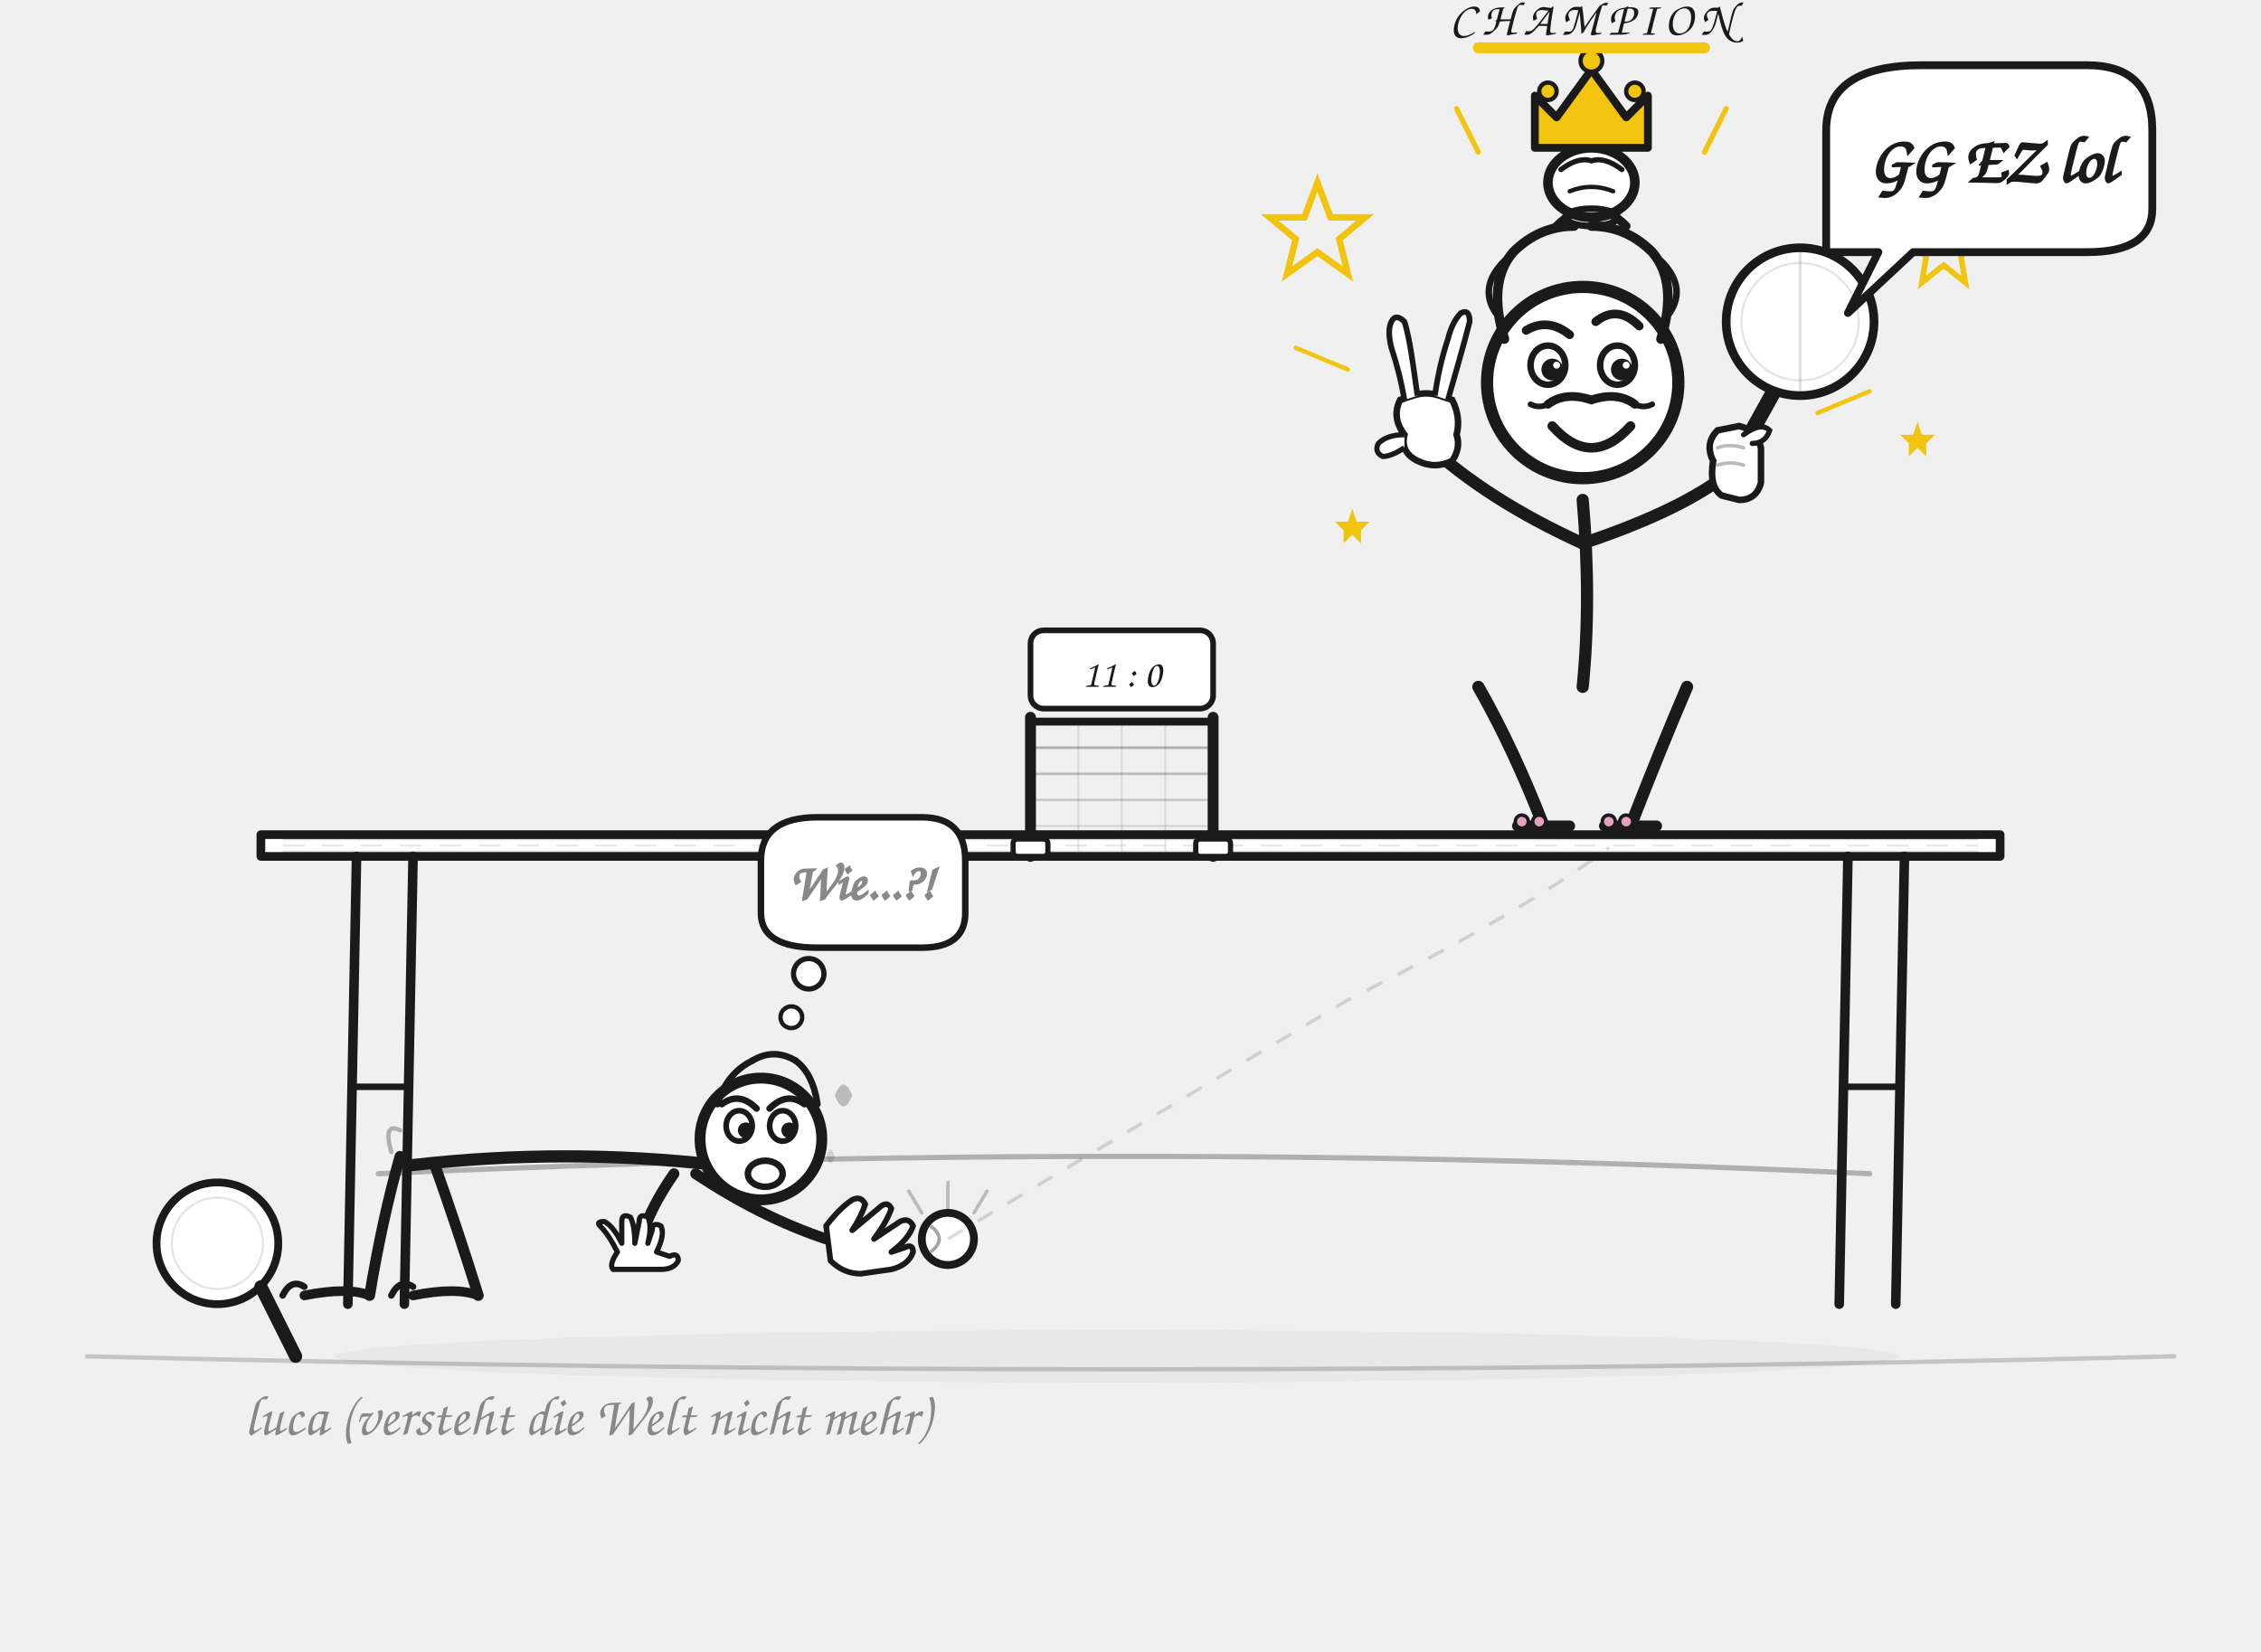
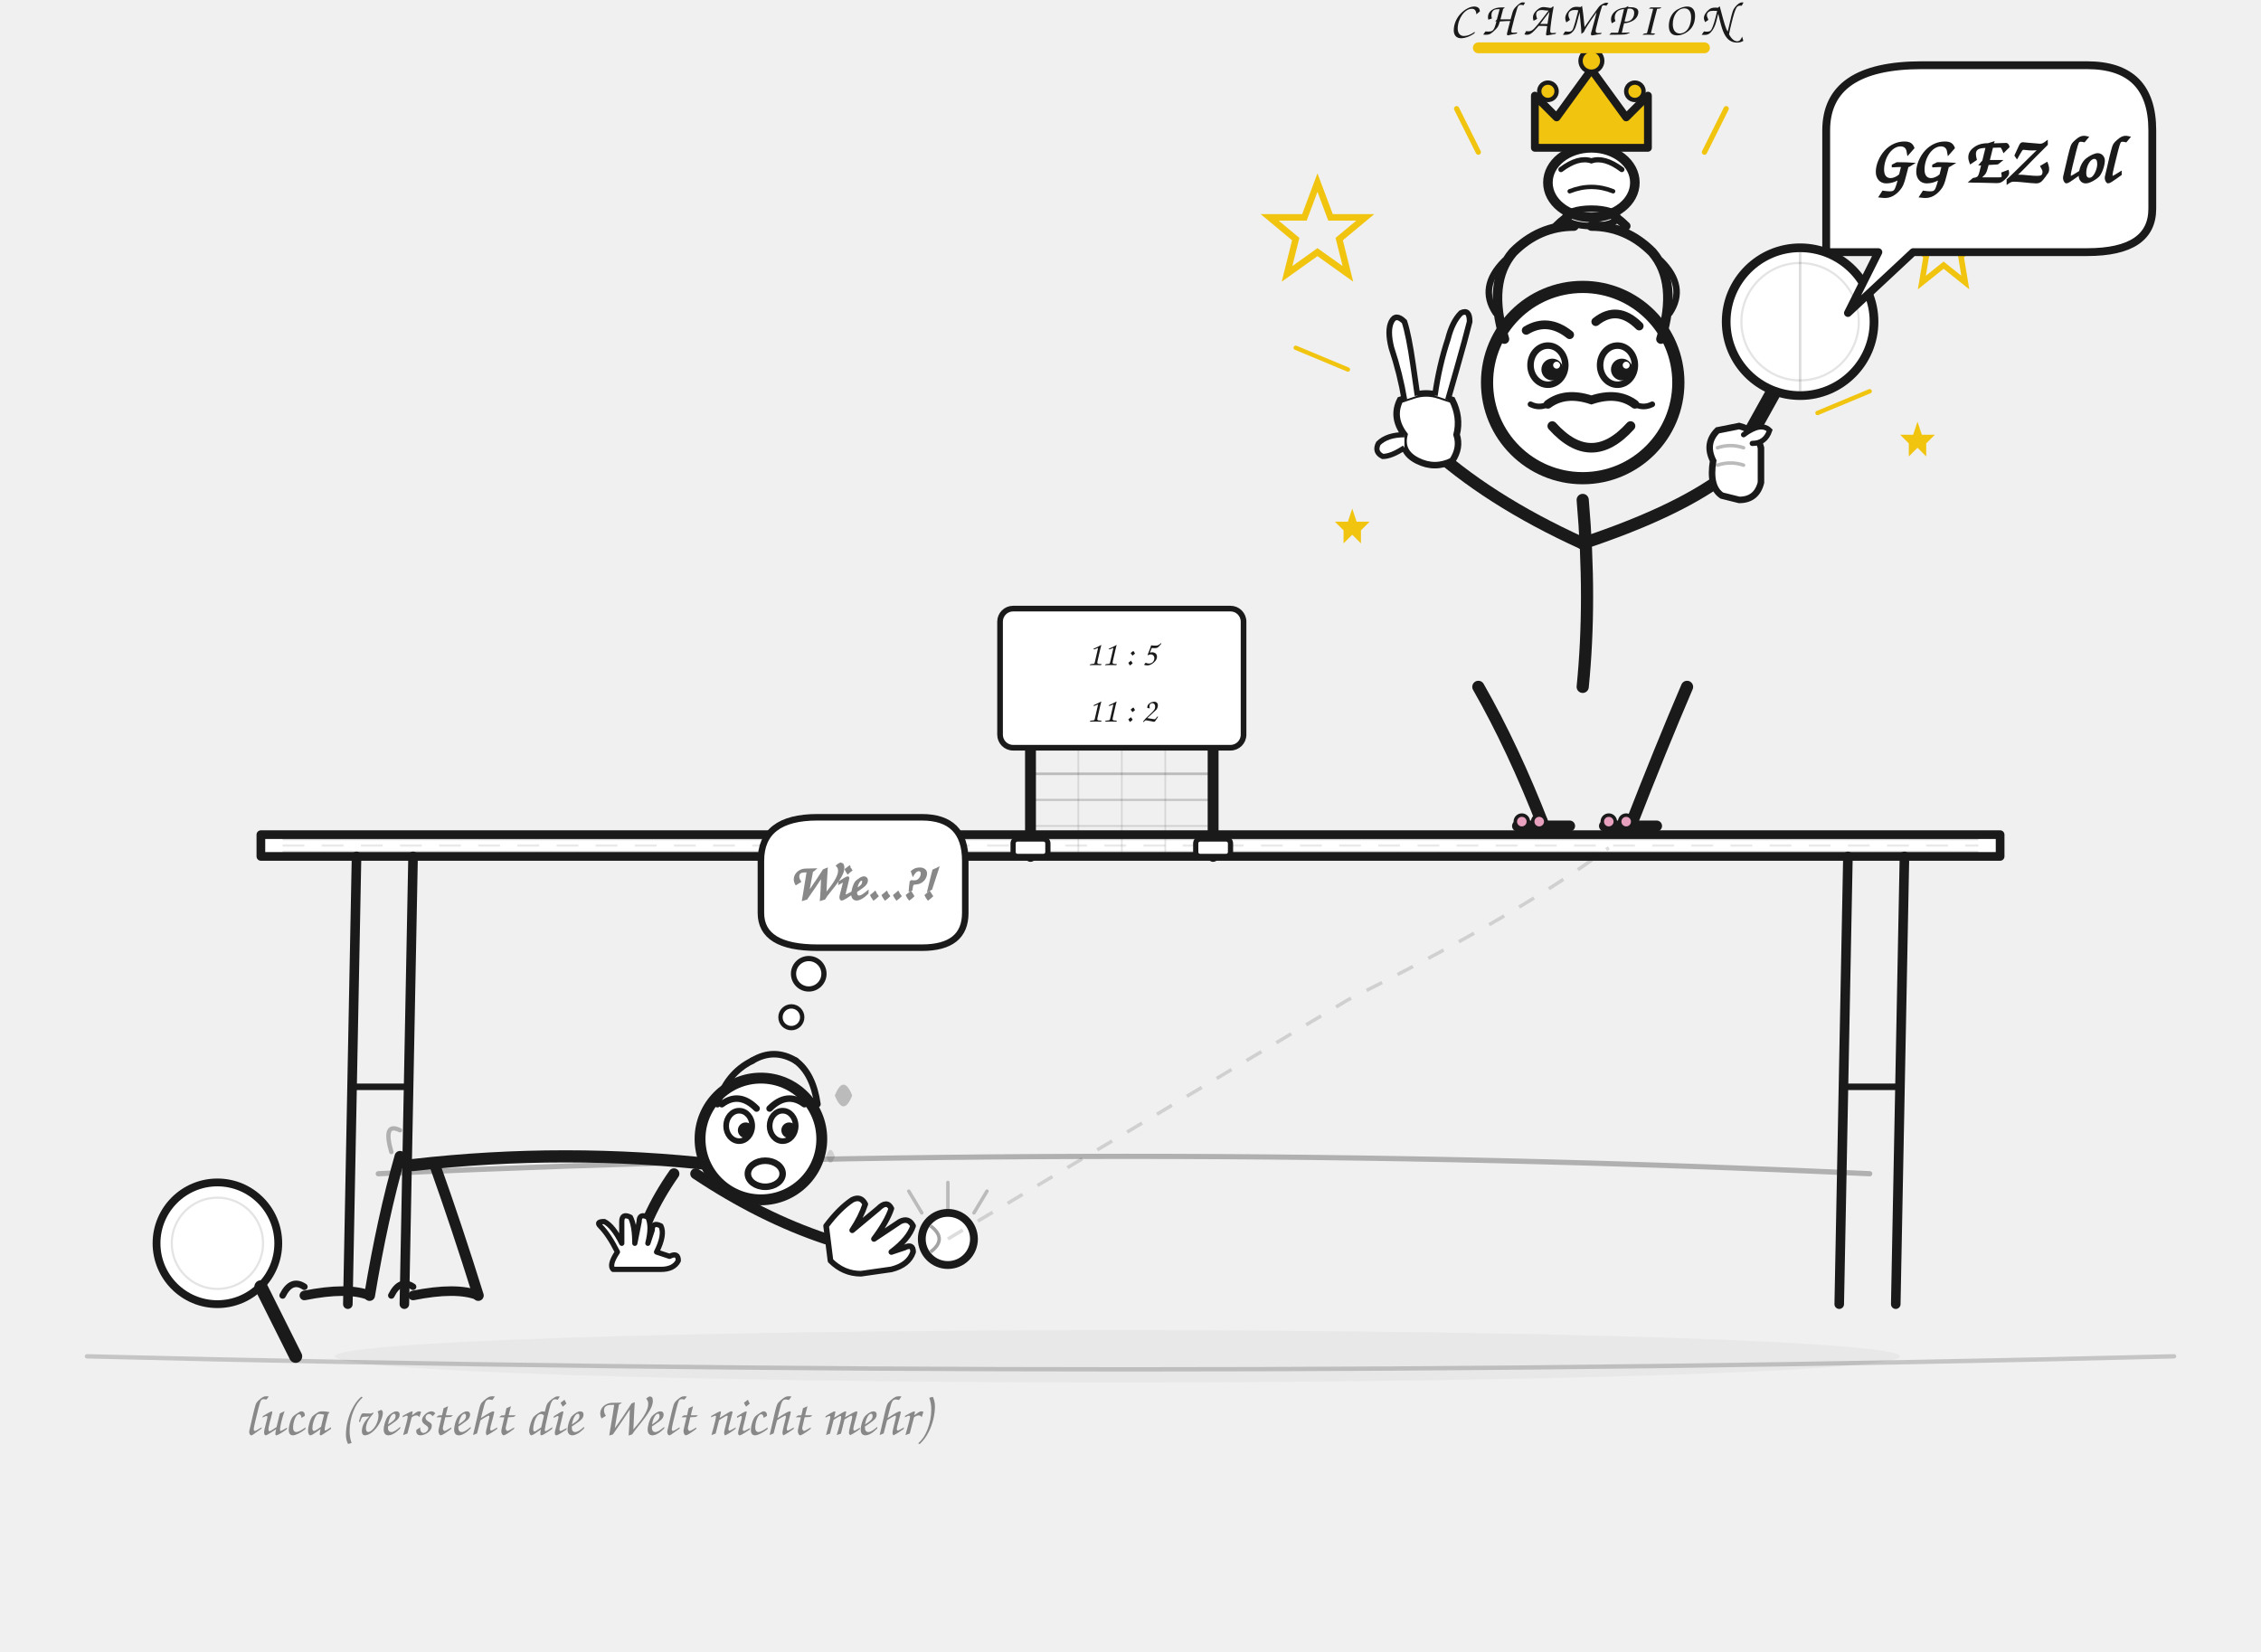
<svg xmlns="http://www.w3.org/2000/svg" viewBox="0 0 520 380">
  <path d="M20,312 Q260,318 500,312" fill="none" stroke="#1a1a1a" stroke-width="1" stroke-linecap="round" opacity="0.2" />
  <ellipse cx="257" cy="312" rx="180" ry="6" fill="#1a1a1a" opacity="0.04" />
  <path d="M60,192 L460,192 L460,197 L60,197 Z" fill="white" stroke="#1a1a1a" stroke-width="2" stroke-linejoin="round" />
  <line x1="65" y1="193" x2="455" y2="193" stroke="#1a1a1a" stroke-width="0.6" opacity="0.15" />
  <line x1="65" y1="196" x2="455" y2="196" stroke="#1a1a1a" stroke-width="0.6" opacity="0.15" />
  <line x1="65" y1="194.5" x2="455" y2="194.5" stroke="#1a1a1a" stroke-width="0.5" opacity="0.1" stroke-dasharray="5,4" />
  <line x1="82" y1="197" x2="80" y2="300" stroke="#1a1a1a" stroke-width="2.2" stroke-linecap="round" />
  <line x1="95" y1="197" x2="93" y2="300" stroke="#1a1a1a" stroke-width="2.2" stroke-linecap="round" />
  <line x1="81" y1="250" x2="94" y2="250" stroke="#1a1a1a" stroke-width="1.5" stroke-linecap="round" />
  <line x1="425" y1="197" x2="423" y2="300" stroke="#1a1a1a" stroke-width="2.2" stroke-linecap="round" />
  <line x1="438" y1="197" x2="436" y2="300" stroke="#1a1a1a" stroke-width="2.2" stroke-linecap="round" />
  <line x1="424" y1="250" x2="437" y2="250" stroke="#1a1a1a" stroke-width="1.5" stroke-linecap="round" />
  <path d="M87,270 Q260,262 430,270" fill="none" stroke="#1a1a1a" stroke-width="1.2" opacity="0.3" stroke-linecap="round" />
  <line x1="237" y1="165" x2="237" y2="197" stroke="#1a1a1a" stroke-width="2.5" stroke-linecap="round" />
  <line x1="279" y1="165" x2="279" y2="197" stroke="#1a1a1a" stroke-width="2.5" stroke-linecap="round" />
  <rect x="233" y="193" width="8" height="4" rx="1" fill="white" stroke="#1a1a1a" stroke-width="1.2" />
  <rect x="275" y="193" width="8" height="4" rx="1" fill="white" stroke="#1a1a1a" stroke-width="1.2" />
  <line x1="237" y1="166" x2="279" y2="166" stroke="#1a1a1a" stroke-width="1.8" stroke-linecap="round" />
  <line x1="238" y1="172" x2="278" y2="172" stroke="#1a1a1a" stroke-width="0.6" opacity="0.3" />
  <line x1="238" y1="178" x2="278" y2="178" stroke="#1a1a1a" stroke-width="0.6" opacity="0.25" />
  <line x1="238" y1="184" x2="278" y2="184" stroke="#1a1a1a" stroke-width="0.5" opacity="0.2" />
  <line x1="238" y1="190" x2="278" y2="190" stroke="#1a1a1a" stroke-width="0.4" opacity="0.15" />
  <line x1="248" y1="166" x2="248" y2="196" stroke="#1a1a1a" stroke-width="0.4" opacity="0.12" />
  <line x1="258" y1="166" x2="258" y2="196" stroke="#1a1a1a" stroke-width="0.4" opacity="0.12" />
  <line x1="268" y1="166" x2="268" y2="196" stroke="#1a1a1a" stroke-width="0.4" opacity="0.12" />
  <path d="M355,190 Q348,172 340,158" fill="none" stroke="#1a1a1a" stroke-width="2.8" stroke-linecap="round" />
  <path d="M375,190 Q382,172 388,158" fill="none" stroke="#1a1a1a" stroke-width="2.8" stroke-linecap="round" />
  <path d="M349,190 L361,190" stroke="#1a1a1a" stroke-width="2.5" stroke-linecap="round" />
  <path d="M369,190 L381,190" stroke="#1a1a1a" stroke-width="2.5" stroke-linecap="round" />
  <circle cx="350" cy="189" r="1.5" fill="#e8a0bf" stroke="#1a1a1a" stroke-width="0.8" />
  <circle cx="354" cy="189" r="1.5" fill="#e8a0bf" stroke="#1a1a1a" stroke-width="0.8" />
  <circle cx="370" cy="189" r="1.5" fill="#e8a0bf" stroke="#1a1a1a" stroke-width="0.8" />
  <circle cx="374" cy="189" r="1.5" fill="#e8a0bf" stroke="#1a1a1a" stroke-width="0.8" />
  <path d="M364,158 Q366,138 364,115" fill="none" stroke="#1a1a1a" stroke-width="2.8" stroke-linecap="round" />
  <circle cx="364" cy="88" r="22" fill="white" stroke="#1a1a1a" stroke-width="2.8" />
  <path d="M346,78 Q342,65 348,58 Q354,52 362,52" fill="none" stroke="#1a1a1a" stroke-width="2.2" stroke-linecap="round" />
  <path d="M382,78 Q386,65 380,58 Q374,52 366,52" fill="none" stroke="#1a1a1a" stroke-width="2.2" stroke-linecap="round" />
  <path d="M344,72 Q340,66 346,60" fill="none" stroke="#1a1a1a" stroke-width="1.5" stroke-linecap="round" />
  <path d="M384,72 Q388,66 382,60" fill="none" stroke="#1a1a1a" stroke-width="1.5" stroke-linecap="round" />
  <path d="M358,52 Q362,48 366,48 Q370,48 374,52" fill="none" stroke="#1a1a1a" stroke-width="2" stroke-linecap="round" />
  <ellipse cx="366" cy="42" rx="10" ry="8" fill="white" stroke="#1a1a1a" stroke-width="2.2" />
  <path d="M359,39 Q363,36 366,37 Q369,36 373,39" fill="none" stroke="#1a1a1a" stroke-width="1.2" stroke-linecap="round" />
  <path d="M361,44 Q366,42 371,44" fill="none" stroke="#1a1a1a" stroke-width="1" stroke-linecap="round" />
  <ellipse cx="366" cy="50" rx="6" ry="2" fill="none" stroke="#1a1a1a" stroke-width="1.5" />
  <ellipse cx="356" cy="84" rx="4" ry="4.5" fill="white" stroke="#1a1a1a" stroke-width="1.5" />
  <circle cx="357" cy="85" r="2.5" fill="#1a1a1a" />
  <circle cx="358" cy="84" r="0.8" fill="white" />
  <ellipse cx="372" cy="84" rx="4" ry="4.5" fill="white" stroke="#1a1a1a" stroke-width="1.5" />
  <circle cx="373" cy="85" r="2.5" fill="#1a1a1a" />
  <circle cx="374" cy="84" r="0.8" fill="white" />
  <path d="M351,76 Q356,73 361,77" fill="none" stroke="#1a1a1a" stroke-width="2" stroke-linecap="round" />
  <path d="M367,74 Q372,70 377,75" fill="none" stroke="#1a1a1a" stroke-width="2" stroke-linecap="round" />
  <path d="M356,93 Q360,90 366,92 Q372,90 376,93" fill="none" stroke="#1a1a1a" stroke-width="2" stroke-linecap="round" />
  <path d="M356,93 Q354,94 352,93" fill="none" stroke="#1a1a1a" stroke-width="1.3" stroke-linecap="round" />
  <path d="M376,93 Q378,94 380,93" fill="none" stroke="#1a1a1a" stroke-width="1.3" stroke-linecap="round" />
  <path d="M357,98 Q366,108 375,98" fill="none" stroke="#1a1a1a" stroke-width="2.2" stroke-linecap="round" />
  <path d="M353,34 L353,22 L358,27 L366,16 L374,27 L379,22 L379,34 Z" fill="#f1c40f" stroke="#1a1a1a" stroke-width="1.8" stroke-linejoin="round" />
  <circle cx="356" cy="21" r="2" fill="#f1c40f" stroke="#1a1a1a" stroke-width="1" />
  <circle cx="366" cy="14" r="2.5" fill="#f1c40f" stroke="#1a1a1a" stroke-width="1" />
  <circle cx="376" cy="21" r="2" fill="#f1c40f" stroke="#1a1a1a" stroke-width="1" />
  <path d="M364,125 Q385,118 396,110" fill="none" stroke="#1a1a1a" stroke-width="2.8" stroke-linecap="round" />
  <path d="M398,108 L408,90" stroke="#1a1a1a" stroke-width="3.5" stroke-linecap="round" />
  <circle cx="414" cy="74" r="17" fill="white" stroke="#1a1a1a" stroke-width="2" />
  <line x1="414" y1="58" x2="414" y2="90" stroke="#1a1a1a" stroke-width="0.6" opacity="0.15" />
  <circle cx="414" cy="74" r="13.5" fill="none" stroke="#1a1a1a" stroke-width="0.5" opacity="0.12" />
  <path d="M394,106 Q392,102 395,99 L400,98 Q404,99 405,103 L405,111 Q404,115 400,115 L396,114 Q393,112 394,106 Z" fill="white" stroke="#1a1a1a" stroke-width="1.5" />
  <path d="M395,103 Q398,102 401,103" fill="none" stroke="#1a1a1a" stroke-width="0.8" opacity="0.3" stroke-linecap="round" />
  <path d="M395,107 Q398,106 401,107" fill="none" stroke="#1a1a1a" stroke-width="0.8" opacity="0.3" stroke-linecap="round" />
  <path d="M401,100 Q405,97 407,99 Q406,102 403,102" fill="white" stroke="#1a1a1a" stroke-width="1.2" stroke-linecap="round" />
  <path d="M364,125 Q342,115 328,102" fill="none" stroke="#1a1a1a" stroke-width="2.8" stroke-linecap="round" />
  <path d="M323,100 Q320,96 322,92 L325,91 Q328,90 331,91 L334,92 Q336,96 335,100 Q336,103 334,106 Q330,108 326,106 Q322,104 323,100 Z" fill="white" stroke="#1a1a1a" stroke-width="1.5" />
  <path d="M323,92 Q322,86 320,80 Q319,76 320,74 Q321,72 323,74 Q324,77 325,84 L326,91" fill="white" stroke="#1a1a1a" stroke-width="1.3" />
  <path d="M330,91 Q331,84 333,78 Q334,74 336,72 Q338,71 338,74 Q337,78 335,85 L333,92" fill="white" stroke="#1a1a1a" stroke-width="1.3" />
  <path d="M323,100 Q319,100 317,102 Q316,104 318,105 Q320,105 323,103" fill="white" stroke="#1a1a1a" stroke-width="1.2" />
  <g class="hero-star-1">
    <path d="M300,50 L303,42 L306,50 L314,50 L308,55 L310,63 L303,58 L296,63 L298,55 L292,50 Z" fill="none" stroke="#f1c40f" stroke-width="1.5" />
  </g>
  <g class="hero-star-2">
    <path d="M445,55 L447,49 L449,55 L455,55 L451,59 L452,65 L447,61 L442,65 L443,59 L439,55 Z" fill="none" stroke="#f1c40f" stroke-width="1.3" />
  </g>
  <g class="hero-star-3">
    <path d="M310,120 L311,117 L312,120 L315,120 L313,122 L313,125 L311,123 L309,125 L309,122 L307,120 Z" fill="#f1c40f" stroke="none" />
  </g>
  <g class="hero-star-4">
    <path d="M440,100 L441,97 L442,100 L445,100 L443,102 L443,105 L441,103 L439,105 L439,102 L437,100 Z" fill="#f1c40f" stroke="none" />
  </g>
  <g class="hero-ray-1">
    <line x1="340" y1="35" x2="335" y2="25" stroke="#f1c40f" stroke-width="1.2" stroke-linecap="round" />
  </g>
  <g class="hero-ray-2">
    <line x1="392" y1="35" x2="397" y2="25" stroke="#f1c40f" stroke-width="1.2" stroke-linecap="round" />
  </g>
  <g class="hero-ray-3">
    <line x1="310" y1="85" x2="298" y2="80" stroke="#f1c40f" stroke-width="1" stroke-linecap="round" />
  </g>
  <g class="hero-ray-4">
    <line x1="418" y1="95" x2="430" y2="90" stroke="#f1c40f" stroke-width="1" stroke-linecap="round" />
  </g>
  <path d="M95,268 Q130,264 165,268" fill="none" stroke="#1a1a1a" stroke-width="2.8" stroke-linecap="round" />
  <circle cx="175" cy="262" r="14" fill="white" stroke="#1a1a1a" stroke-width="2.5" />
  <path d="M165,254 Q167,247 173,244" fill="none" stroke="#1a1a1a" stroke-width="1.5" stroke-linecap="round" />
  <path d="M173,244 Q178,241 183,244" fill="none" stroke="#1a1a1a" stroke-width="1.5" stroke-linecap="round" />
  <path d="M183,244 Q187,247 188,254" fill="none" stroke="#1a1a1a" stroke-width="1.5" stroke-linecap="round" />
  <ellipse cx="170" cy="259" rx="3" ry="3.5" fill="white" stroke="#1a1a1a" stroke-width="1.3" />
  <circle cx="171.5" cy="260" r="1.8" fill="#1a1a1a" />
  <ellipse cx="180" cy="259" rx="3" ry="3.5" fill="white" stroke="#1a1a1a" stroke-width="1.3" />
  <circle cx="181.5" cy="260" r="1.8" fill="#1a1a1a" />
  <path d="M166,254 Q170,251 174,255" fill="none" stroke="#1a1a1a" stroke-width="1.5" stroke-linecap="round" />
  <path d="M177,255 Q181,251 185,254" fill="none" stroke="#1a1a1a" stroke-width="1.5" stroke-linecap="round" />
  <ellipse cx="176" cy="270" rx="4" ry="3" fill="white" stroke="#1a1a1a" stroke-width="1.5" />
  <path d="M192,252 Q194,247 196,252 Q194,257 192,252" fill="#1a1a1a" opacity="0.25" />
  <path d="M190,266 Q191,263 192,266 Q191,269 190,266" fill="#1a1a1a" opacity="0.15" />
  <path d="M160,270 Q175,280 190,285" fill="none" stroke="#1a1a1a" stroke-width="2.5" stroke-linecap="round" />
  <path d="M190,282 Q193,278 196,276 Q198,275 199,277 Q198,280 196,283                      L202,278 Q204,276 205,278 Q204,281 201,285                      L207,281 Q209,280 210,282 Q209,285 205,288                      L208,287 Q210,286 210,288 Q209,291 205,292                      L198,293 Q194,293 191,290 Z" fill="white" stroke="#1a1a1a" stroke-width="1.3" stroke-linejoin="round" />
  <path d="M155,270 Q148,280 146,290" fill="none" stroke="#1a1a1a" stroke-width="2.5" stroke-linecap="round" />
  <path d="M142,288 Q140,284 138,282 Q137,281 139,281 Q141,282 143,286                      L143,281 Q143,279 145,280 Q146,282 146,286                      L147,281 Q147,279 149,280 Q150,282 149,286                      L150,283 Q150,281 152,282 Q153,284 151,288                      L154,289 Q156,288 156,290 Q155,292 152,292                      L141,292 Q140,291 142,288 Z" fill="white" stroke="#1a1a1a" stroke-width="1.2" stroke-linejoin="round" />
  <path d="M100,268 Q105,282 110,298" fill="none" stroke="#1a1a1a" stroke-width="2.5" stroke-linecap="round" />
  <path d="M110,298 Q105,296 95,298" fill="none" stroke="#1a1a1a" stroke-width="2.2" stroke-linecap="round" />
  <path d="M95,296 Q92,294 90,298" fill="none" stroke="#1a1a1a" stroke-width="1.5" stroke-linecap="round" />
  <path d="M92,266 Q88,280 85,298" fill="none" stroke="#1a1a1a" stroke-width="2.5" stroke-linecap="round" />
  <path d="M85,298 Q80,296 70,298" fill="none" stroke="#1a1a1a" stroke-width="2.2" stroke-linecap="round" />
  <path d="M70,296 Q67,294 65,298" fill="none" stroke="#1a1a1a" stroke-width="1.5" stroke-linecap="round" />
  <path d="M90,265 Q88,258 92,260" fill="none" stroke="#1a1a1a" stroke-width="1" stroke-linecap="round" opacity="0.3" />
  <circle cx="50" cy="286" r="14" fill="white" stroke="#1a1a1a" stroke-width="1.8" />
  <circle cx="50" cy="286" r="10.5" fill="none" stroke="#1a1a1a" stroke-width="0.5" opacity="0.12" />
  <line x1="60" y1="296" x2="68" y2="312" stroke="#1a1a1a" stroke-width="3" stroke-linecap="round" />
  <circle cx="218" cy="285" r="6" fill="white" stroke="#1a1a1a" stroke-width="1.8" />
  <path d="M214,282 Q218,285 214,288" fill="none" stroke="#1a1a1a" stroke-width="0.8" opacity="0.4" />
  <path d="M218,285 Q260,260 310,230 Q350,210 370,195" fill="none" stroke="#1a1a1a" stroke-width="0.8" stroke-dasharray="4,4" opacity="0.15" />
  <line x1="212" y1="279" x2="209" y2="274" stroke="#1a1a1a" stroke-width="0.8" stroke-linecap="round" opacity="0.25" />
  <line x1="224" y1="279" x2="227" y2="274" stroke="#1a1a1a" stroke-width="0.8" stroke-linecap="round" opacity="0.25" />
  <line x1="218" y1="278" x2="218" y2="272" stroke="#1a1a1a" stroke-width="0.8" stroke-linecap="round" opacity="0.25" />
  <path d="M420,30 Q420,15 442,15 L480,15 Q495,15 495,30 L495,48 Q495,58 480,58 L440,58 L425,72 L432,58 L420,58 Q420,58 420,48 Z" fill="white" stroke="#1a1a1a" stroke-width="1.8" stroke-linejoin="round" />
  <text x="458" y="42" font-family="'Caveat', cursive" font-size="15" fill="#1a1a1a" text-anchor="middle" font-weight="700">GG EZ lol</text>
  <circle cx="182" cy="234" r="2.5" fill="white" stroke="#1a1a1a" stroke-width="1" />
  <circle cx="186" cy="224" r="3.5" fill="white" stroke="#1a1a1a" stroke-width="1.2" />
  <path d="M175,198 Q175,188 188,188 L212,188 Q222,188 222,198 L222,210 Q222,218 212,218 L188,218 Q175,218 175,210 Z" fill="white" stroke="#1a1a1a" stroke-width="1.5" stroke-linejoin="round" />
  <text x="198" y="207" font-family="'Caveat', cursive" font-size="12" fill="#888" text-anchor="middle" font-weight="700">Wie...?!</text>
  <text x="366" y="8" font-family="'Permanent Marker', cursive" font-size="11" fill="#1a1a1a" text-anchor="middle" letter-spacing="0.15em">CHAMPION</text>
  <path d="M340,11 L392,11" fill="none" stroke="#f1c40f" stroke-width="2.5" stroke-linecap="round" />
  <text x="135" y="330" font-family="'Caveat', cursive" font-size="13" fill="#888" text-anchor="middle">luca (versteht die Welt nicht mehr)</text>
-   <rect x="237" y="145" width="42" height="18" rx="3" fill="white" stroke="#1a1a1a" stroke-width="1.3" />
-   <text x="258" y="158" font-family="'Permanent Marker', cursive" font-size="9" fill="#1a1a1a" text-anchor="middle">11 : 0</text>
+   <rect x="230" y="140" width="56" height="32" rx="3" fill="white" stroke="#1a1a1a" stroke-width="1.3" />
+   <text x="258" y="153" font-family="'Permanent Marker', cursive" font-size="8" fill="#1a1a1a" text-anchor="middle">11 : 5</text>
+   <text x="258" y="166" font-family="'Permanent Marker', cursive" font-size="8" fill="#1a1a1a" text-anchor="middle">11 : 2</text>
</svg>
